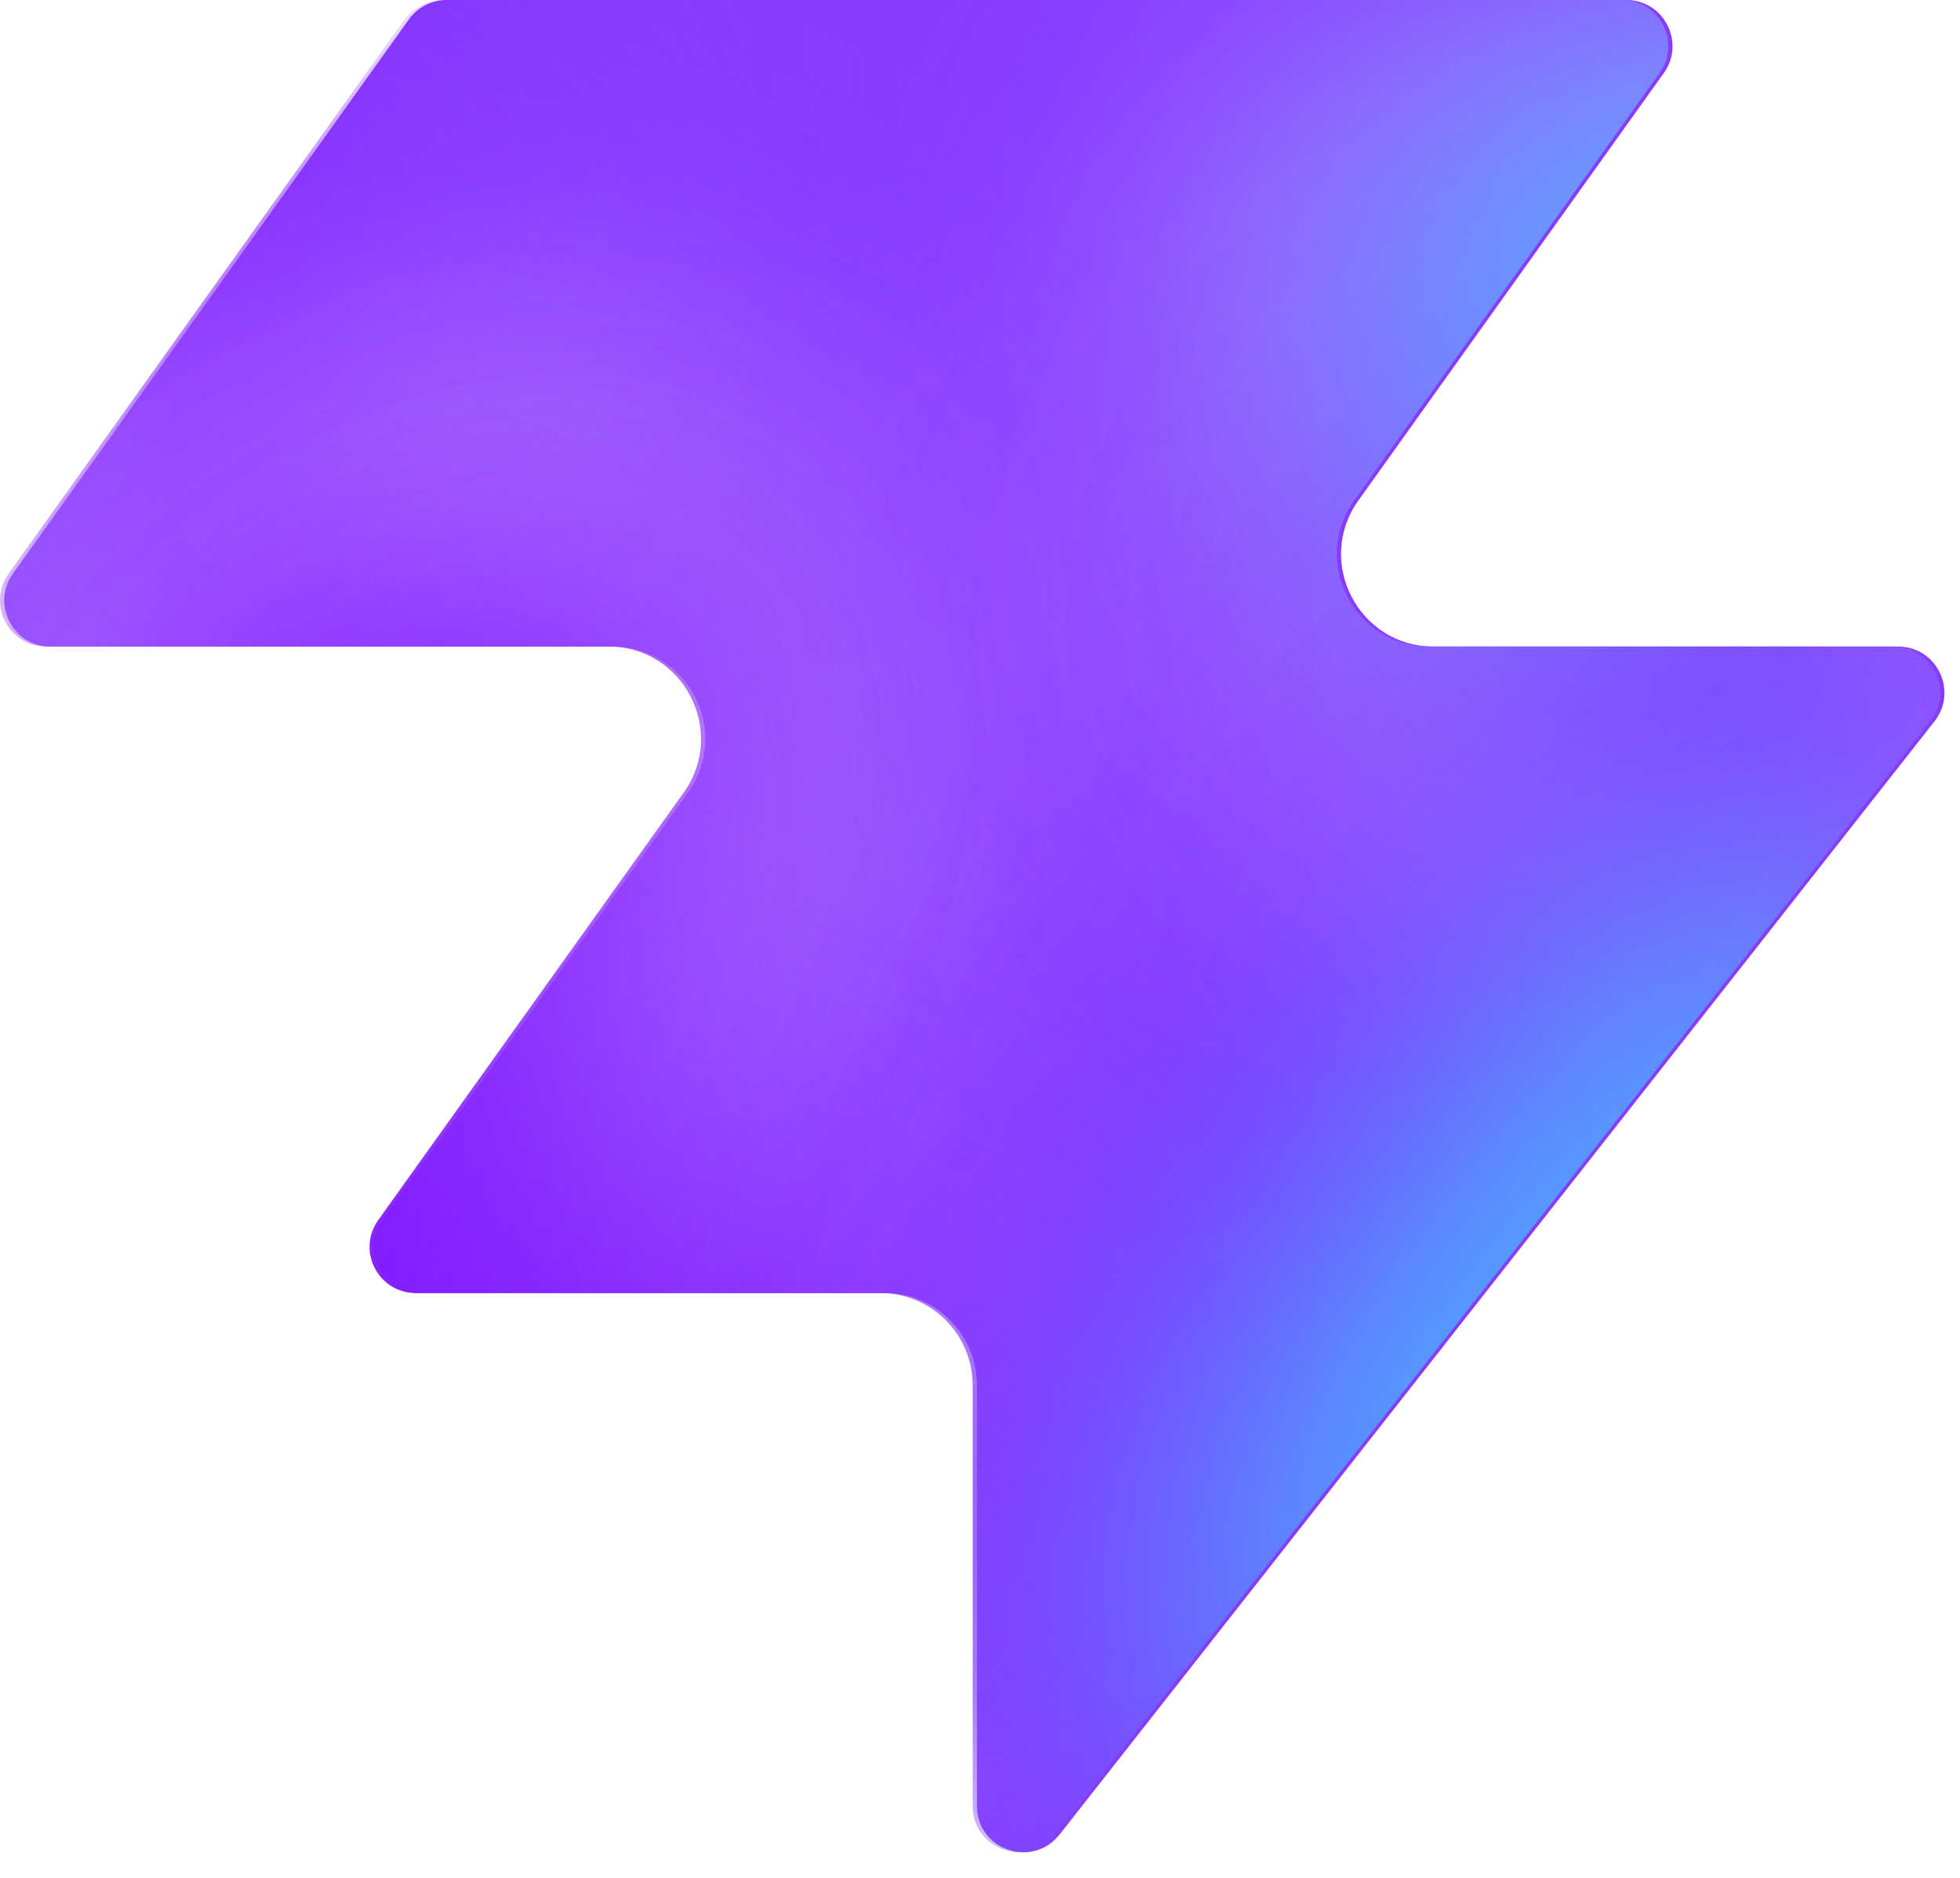
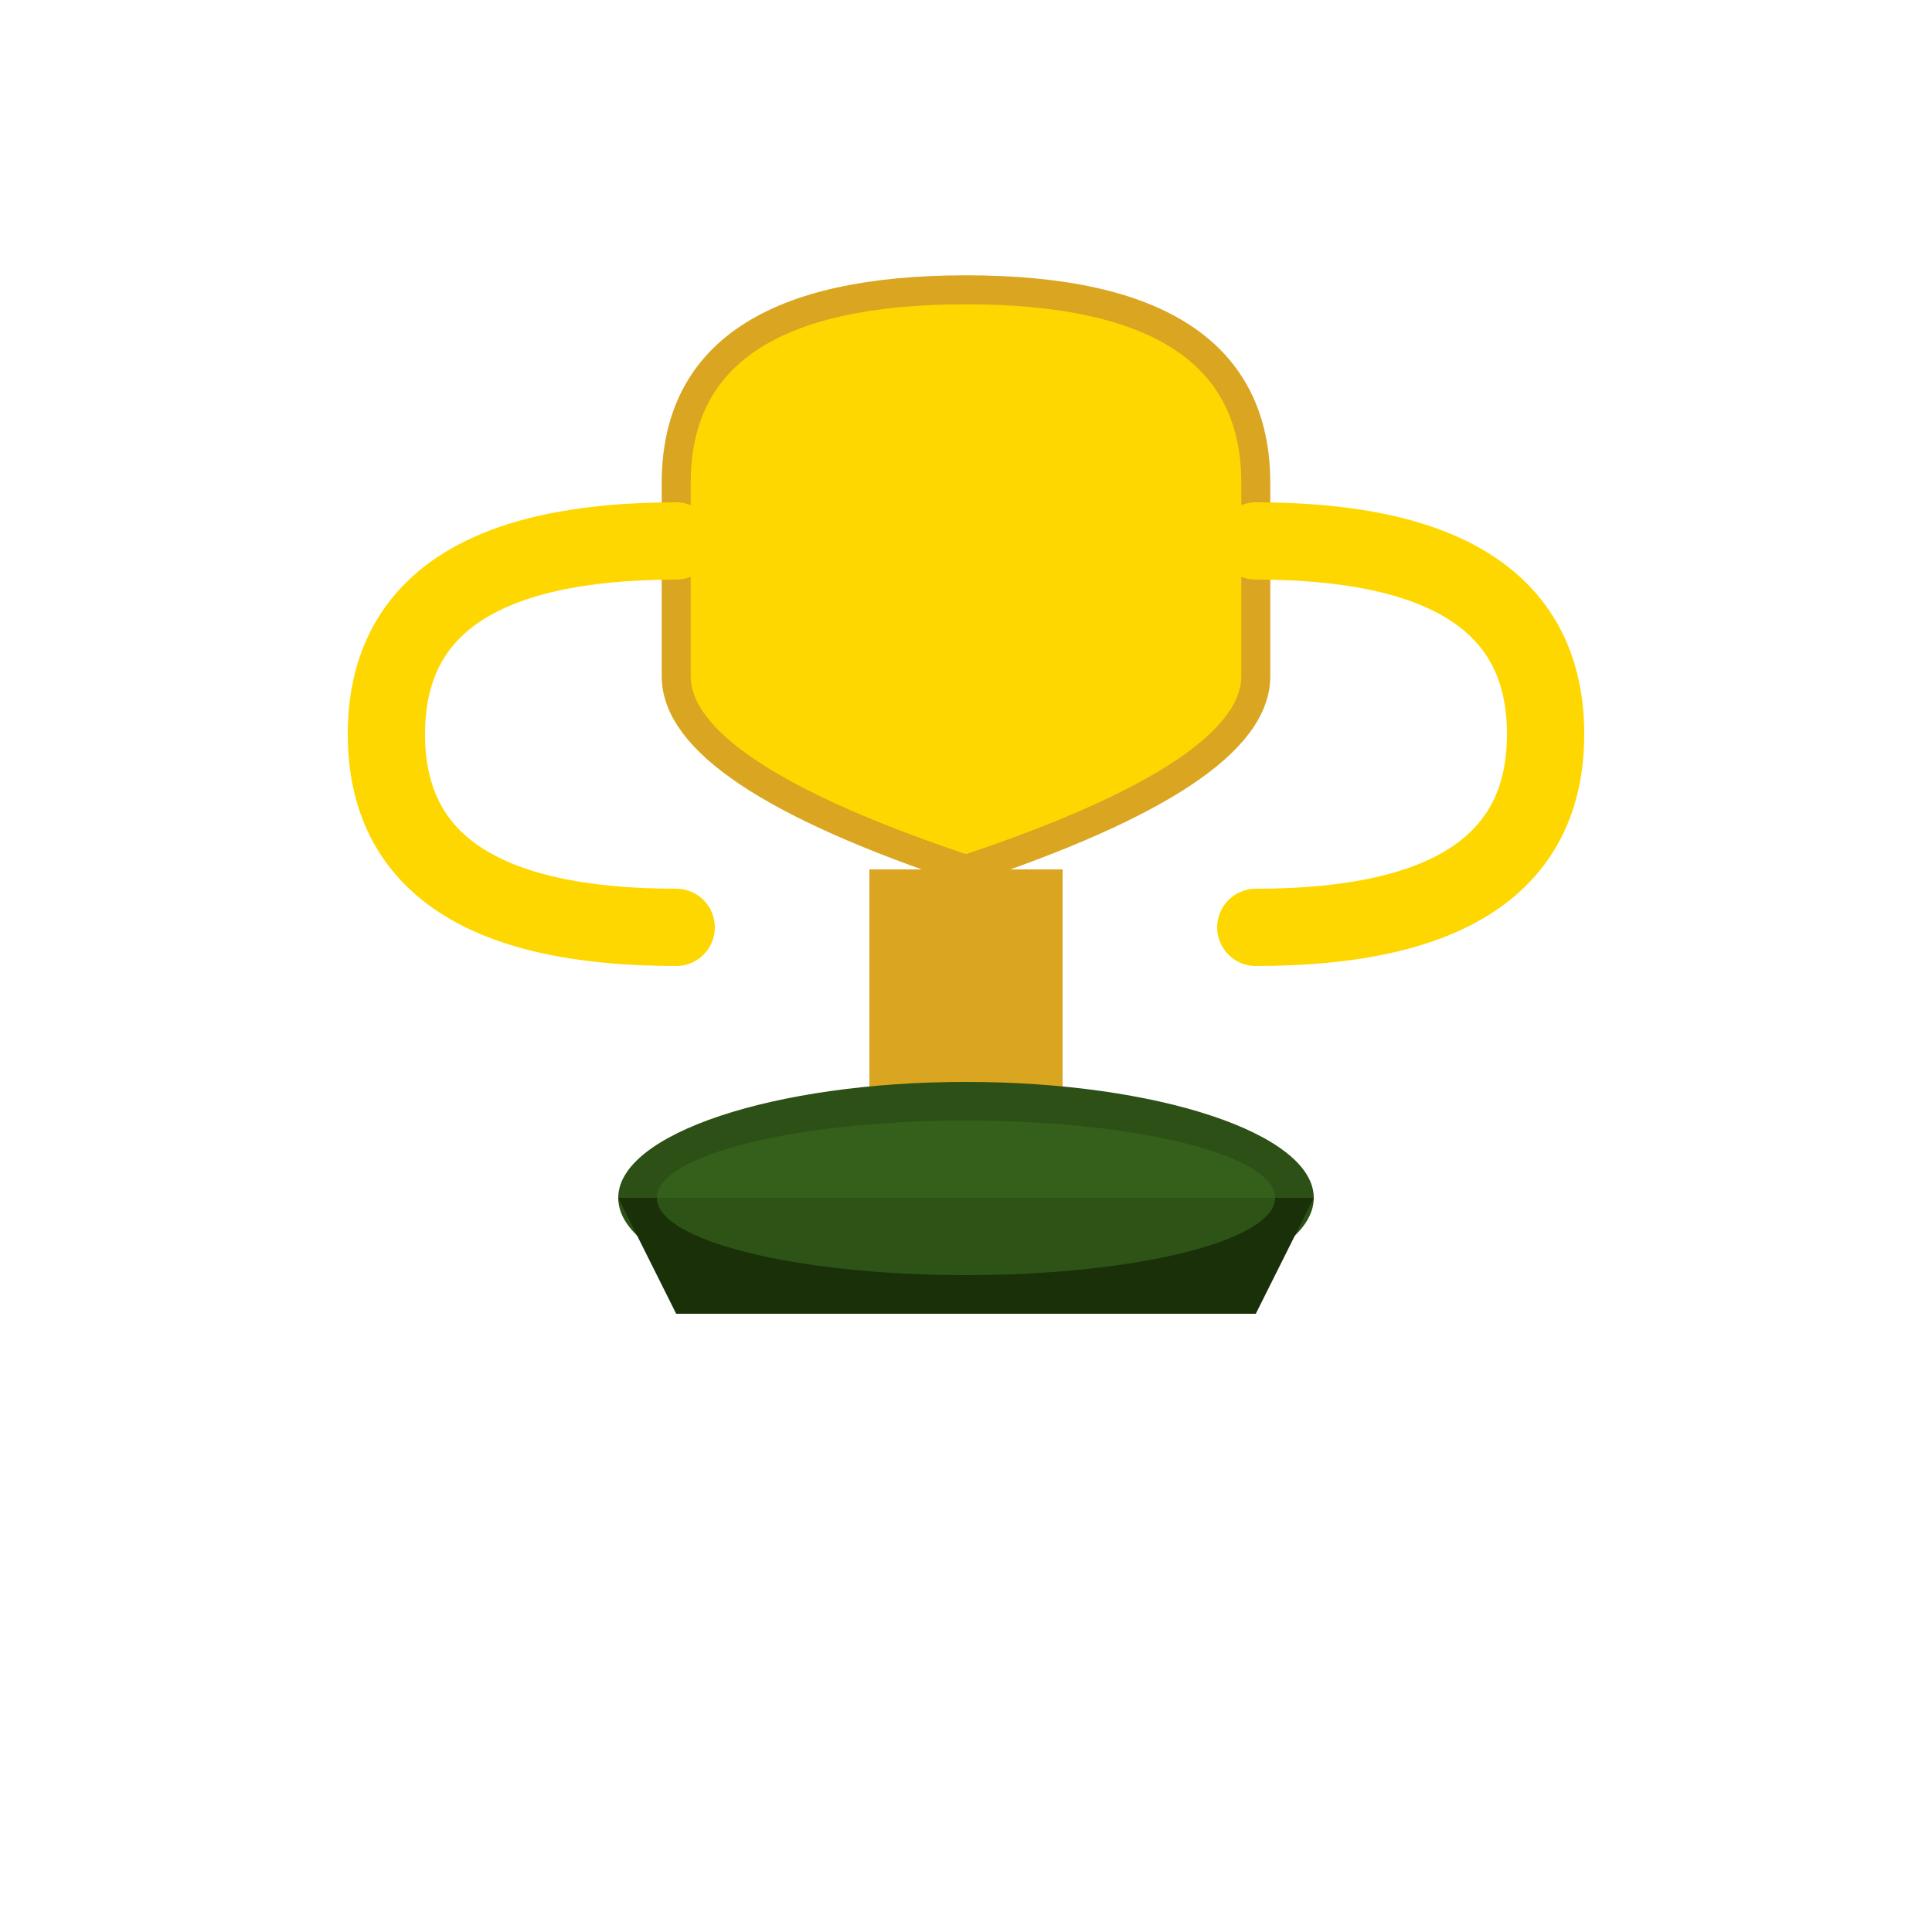
- <svg xmlns="http://www.w3.org/2000/svg" width="48" height="46" fill="none" viewBox="0 0 48 46">
-   <path fill="#863bff" d="M25.946 44.938c-.664.845-2.021.375-2.021-.698V33.937a2.26 2.26 0 0 0-2.262-2.262H10.287c-.92 0-1.456-1.04-.92-1.788l7.48-10.471c1.07-1.497 0-3.578-1.842-3.578H1.237c-.92 0-1.456-1.04-.92-1.788L10.013.474c.214-.297.556-.474.92-.474h28.894c.92 0 1.456 1.04.92 1.788l-7.48 10.471c-1.07 1.498 0 3.579 1.842 3.579h11.377c.943 0 1.473 1.088.89 1.83L25.947 44.94z" style="fill:#863bff;fill:color(display-p3 .525 .23 1);fill-opacity:1" />
-   <mask id="a" width="48" height="46" x="0" y="0" maskUnits="userSpaceOnUse" style="mask-type:alpha">
-     <path fill="#000" d="M25.842 44.938c-.664.844-2.021.375-2.021-.698V33.937a2.26 2.26 0 0 0-2.262-2.262H10.183c-.92 0-1.456-1.04-.92-1.788l7.48-10.471c1.07-1.498 0-3.579-1.842-3.579H1.133c-.92 0-1.456-1.04-.92-1.787L9.91.473c.214-.297.556-.474.92-.474h28.894c.92 0 1.456 1.04.92 1.788l-7.48 10.471c-1.07 1.498 0 3.578 1.842 3.578h11.377c.943 0 1.473 1.088.89 1.832L25.843 44.94z" style="fill:#000;fill-opacity:1" />
-   </mask>
-   <g mask="url(#a)">
-     <g filter="url(#b)">
-       <ellipse cx="5.508" cy="14.704" fill="#ede6ff" rx="5.508" ry="14.704" style="fill:#ede6ff;fill:color(display-p3 .927 .903 1);fill-opacity:1" transform="matrix(.00324 1 1 -.00324 -4.47 31.516)" />
-     </g>
-     <g filter="url(#c)">
-       <ellipse cx="10.399" cy="29.851" fill="#ede6ff" rx="10.399" ry="29.851" style="fill:#ede6ff;fill:color(display-p3 .927 .903 1);fill-opacity:1" transform="matrix(.00324 1 1 -.00324 -39.328 7.883)" />
-     </g>
-     <g filter="url(#d)">
-       <ellipse cx="5.508" cy="30.487" fill="#7e14ff" rx="5.508" ry="30.487" style="fill:#7e14ff;fill:color(display-p3 .492 .077 1);fill-opacity:1" transform="rotate(89.814 -25.913 -14.639)scale(1 -1)" />
-     </g>
-     <g filter="url(#e)">
-       <ellipse cx="5.508" cy="30.599" fill="#7e14ff" rx="5.508" ry="30.599" style="fill:#7e14ff;fill:color(display-p3 .492 .077 1);fill-opacity:1" transform="rotate(89.814 -32.644 -3.334)scale(1 -1)" />
-     </g>
-     <g filter="url(#f)">
-       <ellipse cx="5.508" cy="30.599" fill="#7e14ff" rx="5.508" ry="30.599" style="fill:#7e14ff;fill:color(display-p3 .492 .077 1);fill-opacity:1" transform="matrix(.00324 1 1 -.00324 -34.34 30.47)" />
-     </g>
-     <g filter="url(#g)">
-       <ellipse cx="14.072" cy="22.078" fill="#ede6ff" rx="14.072" ry="22.078" style="fill:#ede6ff;fill:color(display-p3 .927 .903 1);fill-opacity:1" transform="rotate(93.35 24.506 48.493)scale(-1 1)" />
-     </g>
-     <g filter="url(#h)">
-       <ellipse cx="3.47" cy="21.501" fill="#7e14ff" rx="3.47" ry="21.501" style="fill:#7e14ff;fill:color(display-p3 .492 .077 1);fill-opacity:1" transform="rotate(89.009 28.708 47.59)scale(-1 1)" />
-     </g>
-     <g filter="url(#i)">
-       <ellipse cx="3.47" cy="21.501" fill="#7e14ff" rx="3.47" ry="21.501" style="fill:#7e14ff;fill:color(display-p3 .492 .077 1);fill-opacity:1" transform="rotate(89.009 28.708 47.59)scale(-1 1)" />
-     </g>
-     <g filter="url(#j)">
-       <ellipse cx=".387" cy="8.972" fill="#7e14ff" rx="4.407" ry="29.108" style="fill:#7e14ff;fill:color(display-p3 .492 .077 1);fill-opacity:1" transform="rotate(39.51 .387 8.972)" />
-     </g>
-     <g filter="url(#k)">
-       <ellipse cx="47.523" cy="-6.092" fill="#7e14ff" rx="4.407" ry="29.108" style="fill:#7e14ff;fill:color(display-p3 .492 .077 1);fill-opacity:1" transform="rotate(37.892 47.523 -6.092)" />
-     </g>
-     <g filter="url(#l)">
-       <ellipse cx="41.412" cy="6.333" fill="#47bfff" rx="5.971" ry="9.665" style="fill:#47bfff;fill:color(display-p3 .28 .748 1);fill-opacity:1" transform="rotate(37.892 41.412 6.333)" />
-     </g>
-     <g filter="url(#m)">
-       <ellipse cx="-1.879" cy="38.332" fill="#7e14ff" rx="4.407" ry="29.108" style="fill:#7e14ff;fill:color(display-p3 .492 .077 1);fill-opacity:1" transform="rotate(37.892 -1.88 38.332)" />
-     </g>
-     <g filter="url(#n)">
-       <ellipse cx="-1.879" cy="38.332" fill="#7e14ff" rx="4.407" ry="29.108" style="fill:#7e14ff;fill:color(display-p3 .492 .077 1);fill-opacity:1" transform="rotate(37.892 -1.88 38.332)" />
-     </g>
-     <g filter="url(#o)">
-       <ellipse cx="35.651" cy="29.907" fill="#7e14ff" rx="4.407" ry="29.108" style="fill:#7e14ff;fill:color(display-p3 .492 .077 1);fill-opacity:1" transform="rotate(37.892 35.651 29.907)" />
-     </g>
-     <g filter="url(#p)">
-       <ellipse cx="38.418" cy="32.4" fill="#47bfff" rx="5.971" ry="15.297" style="fill:#47bfff;fill:color(display-p3 .28 .748 1);fill-opacity:1" transform="rotate(37.892 38.418 32.4)" />
-     </g>
-   </g>
-   <defs>
-     <filter id="b" width="60.045" height="41.654" x="-19.77" y="16.149" color-interpolation-filters="sRGB" filterUnits="userSpaceOnUse">
-       <feFlood flood-opacity="0" result="BackgroundImageFix" />
-       <feBlend in="SourceGraphic" in2="BackgroundImageFix" result="shape" />
-       <feGaussianBlur result="effect1_foregroundBlur_2002_17158" stdDeviation="7.659" />
-     </filter>
-     <filter id="c" width="90.34" height="51.437" x="-54.613" y="-7.533" color-interpolation-filters="sRGB" filterUnits="userSpaceOnUse">
-       <feFlood flood-opacity="0" result="BackgroundImageFix" />
-       <feBlend in="SourceGraphic" in2="BackgroundImageFix" result="shape" />
-       <feGaussianBlur result="effect1_foregroundBlur_2002_17158" stdDeviation="7.659" />
-     </filter>
-     <filter id="d" width="79.355" height="29.4" x="-49.64" y="2.03" color-interpolation-filters="sRGB" filterUnits="userSpaceOnUse">
-       <feFlood flood-opacity="0" result="BackgroundImageFix" />
-       <feBlend in="SourceGraphic" in2="BackgroundImageFix" result="shape" />
-       <feGaussianBlur result="effect1_foregroundBlur_2002_17158" stdDeviation="4.596" />
-     </filter>
-     <filter id="e" width="79.579" height="29.4" x="-45.045" y="20.029" color-interpolation-filters="sRGB" filterUnits="userSpaceOnUse">
-       <feFlood flood-opacity="0" result="BackgroundImageFix" />
-       <feBlend in="SourceGraphic" in2="BackgroundImageFix" result="shape" />
-       <feGaussianBlur result="effect1_foregroundBlur_2002_17158" stdDeviation="4.596" />
-     </filter>
-     <filter id="f" width="79.579" height="29.4" x="-43.513" y="21.178" color-interpolation-filters="sRGB" filterUnits="userSpaceOnUse">
-       <feFlood flood-opacity="0" result="BackgroundImageFix" />
-       <feBlend in="SourceGraphic" in2="BackgroundImageFix" result="shape" />
-       <feGaussianBlur result="effect1_foregroundBlur_2002_17158" stdDeviation="4.596" />
-     </filter>
-     <filter id="g" width="74.749" height="58.852" x="15.756" y="-17.901" color-interpolation-filters="sRGB" filterUnits="userSpaceOnUse">
-       <feFlood flood-opacity="0" result="BackgroundImageFix" />
-       <feBlend in="SourceGraphic" in2="BackgroundImageFix" result="shape" />
-       <feGaussianBlur result="effect1_foregroundBlur_2002_17158" stdDeviation="7.659" />
-     </filter>
-     <filter id="h" width="61.377" height="25.362" x="23.548" y="2.284" color-interpolation-filters="sRGB" filterUnits="userSpaceOnUse">
-       <feFlood flood-opacity="0" result="BackgroundImageFix" />
-       <feBlend in="SourceGraphic" in2="BackgroundImageFix" result="shape" />
-       <feGaussianBlur result="effect1_foregroundBlur_2002_17158" stdDeviation="4.596" />
-     </filter>
-     <filter id="i" width="61.377" height="25.362" x="23.548" y="2.284" color-interpolation-filters="sRGB" filterUnits="userSpaceOnUse">
-       <feFlood flood-opacity="0" result="BackgroundImageFix" />
-       <feBlend in="SourceGraphic" in2="BackgroundImageFix" result="shape" />
-       <feGaussianBlur result="effect1_foregroundBlur_2002_17158" stdDeviation="4.596" />
-     </filter>
-     <filter id="j" width="56.045" height="63.649" x="-27.636" y="-22.853" color-interpolation-filters="sRGB" filterUnits="userSpaceOnUse">
-       <feFlood flood-opacity="0" result="BackgroundImageFix" />
-       <feBlend in="SourceGraphic" in2="BackgroundImageFix" result="shape" />
-       <feGaussianBlur result="effect1_foregroundBlur_2002_17158" stdDeviation="4.596" />
-     </filter>
-     <filter id="k" width="54.814" height="64.646" x="20.116" y="-38.415" color-interpolation-filters="sRGB" filterUnits="userSpaceOnUse">
-       <feFlood flood-opacity="0" result="BackgroundImageFix" />
-       <feBlend in="SourceGraphic" in2="BackgroundImageFix" result="shape" />
-       <feGaussianBlur result="effect1_foregroundBlur_2002_17158" stdDeviation="4.596" />
-     </filter>
-     <filter id="l" width="33.541" height="35.313" x="24.641" y="-11.323" color-interpolation-filters="sRGB" filterUnits="userSpaceOnUse">
-       <feFlood flood-opacity="0" result="BackgroundImageFix" />
-       <feBlend in="SourceGraphic" in2="BackgroundImageFix" result="shape" />
-       <feGaussianBlur result="effect1_foregroundBlur_2002_17158" stdDeviation="4.596" />
-     </filter>
-     <filter id="m" width="54.814" height="64.646" x="-29.286" y="6.009" color-interpolation-filters="sRGB" filterUnits="userSpaceOnUse">
-       <feFlood flood-opacity="0" result="BackgroundImageFix" />
-       <feBlend in="SourceGraphic" in2="BackgroundImageFix" result="shape" />
-       <feGaussianBlur result="effect1_foregroundBlur_2002_17158" stdDeviation="4.596" />
-     </filter>
-     <filter id="n" width="54.814" height="64.646" x="-29.286" y="6.009" color-interpolation-filters="sRGB" filterUnits="userSpaceOnUse">
-       <feFlood flood-opacity="0" result="BackgroundImageFix" />
-       <feBlend in="SourceGraphic" in2="BackgroundImageFix" result="shape" />
-       <feGaussianBlur result="effect1_foregroundBlur_2002_17158" stdDeviation="4.596" />
-     </filter>
-     <filter id="o" width="54.814" height="64.646" x="8.244" y="-2.416" color-interpolation-filters="sRGB" filterUnits="userSpaceOnUse">
-       <feFlood flood-opacity="0" result="BackgroundImageFix" />
-       <feBlend in="SourceGraphic" in2="BackgroundImageFix" result="shape" />
-       <feGaussianBlur result="effect1_foregroundBlur_2002_17158" stdDeviation="4.596" />
-     </filter>
-     <filter id="p" width="39.409" height="43.623" x="18.713" y="10.588" color-interpolation-filters="sRGB" filterUnits="userSpaceOnUse">
-       <feFlood flood-opacity="0" result="BackgroundImageFix" />
-       <feBlend in="SourceGraphic" in2="BackgroundImageFix" result="shape" />
-       <feGaussianBlur result="effect1_foregroundBlur_2002_17158" stdDeviation="4.596" />
-     </filter>
-   </defs>
+ <svg xmlns="http://www.w3.org/2000/svg" viewBox="0 0 100 100">
+   <path d="M 35 25 Q 35 15, 50 15 Q 65 15, 65 25 L 65 35 Q 65 40, 50 45 Q 35 40, 35 35 Z" fill="#FFD700" stroke="#DAA520" stroke-width="1.5" />
+   <path d="M 35 28 Q 20 28, 20 38 Q 20 48, 35 48" fill="none" stroke="#FFD700" stroke-width="4" stroke-linecap="round" />
+   <path d="M 65 28 Q 80 28, 80 38 Q 80 48, 65 48" fill="none" stroke="#FFD700" stroke-width="4" stroke-linecap="round" />
+   <rect x="45" y="45" width="10" height="15" fill="#DAA520" />
+   <ellipse cx="50" cy="62" rx="18" ry="6" fill="#2d5016" />
+   <path d="M 32 62 L 35 68 L 65 68 L 68 62 Z" fill="#1a3009" />
+   <ellipse cx="50" cy="62" rx="16" ry="4" fill="#3a6b1f" opacity="0.6" />
</svg>
